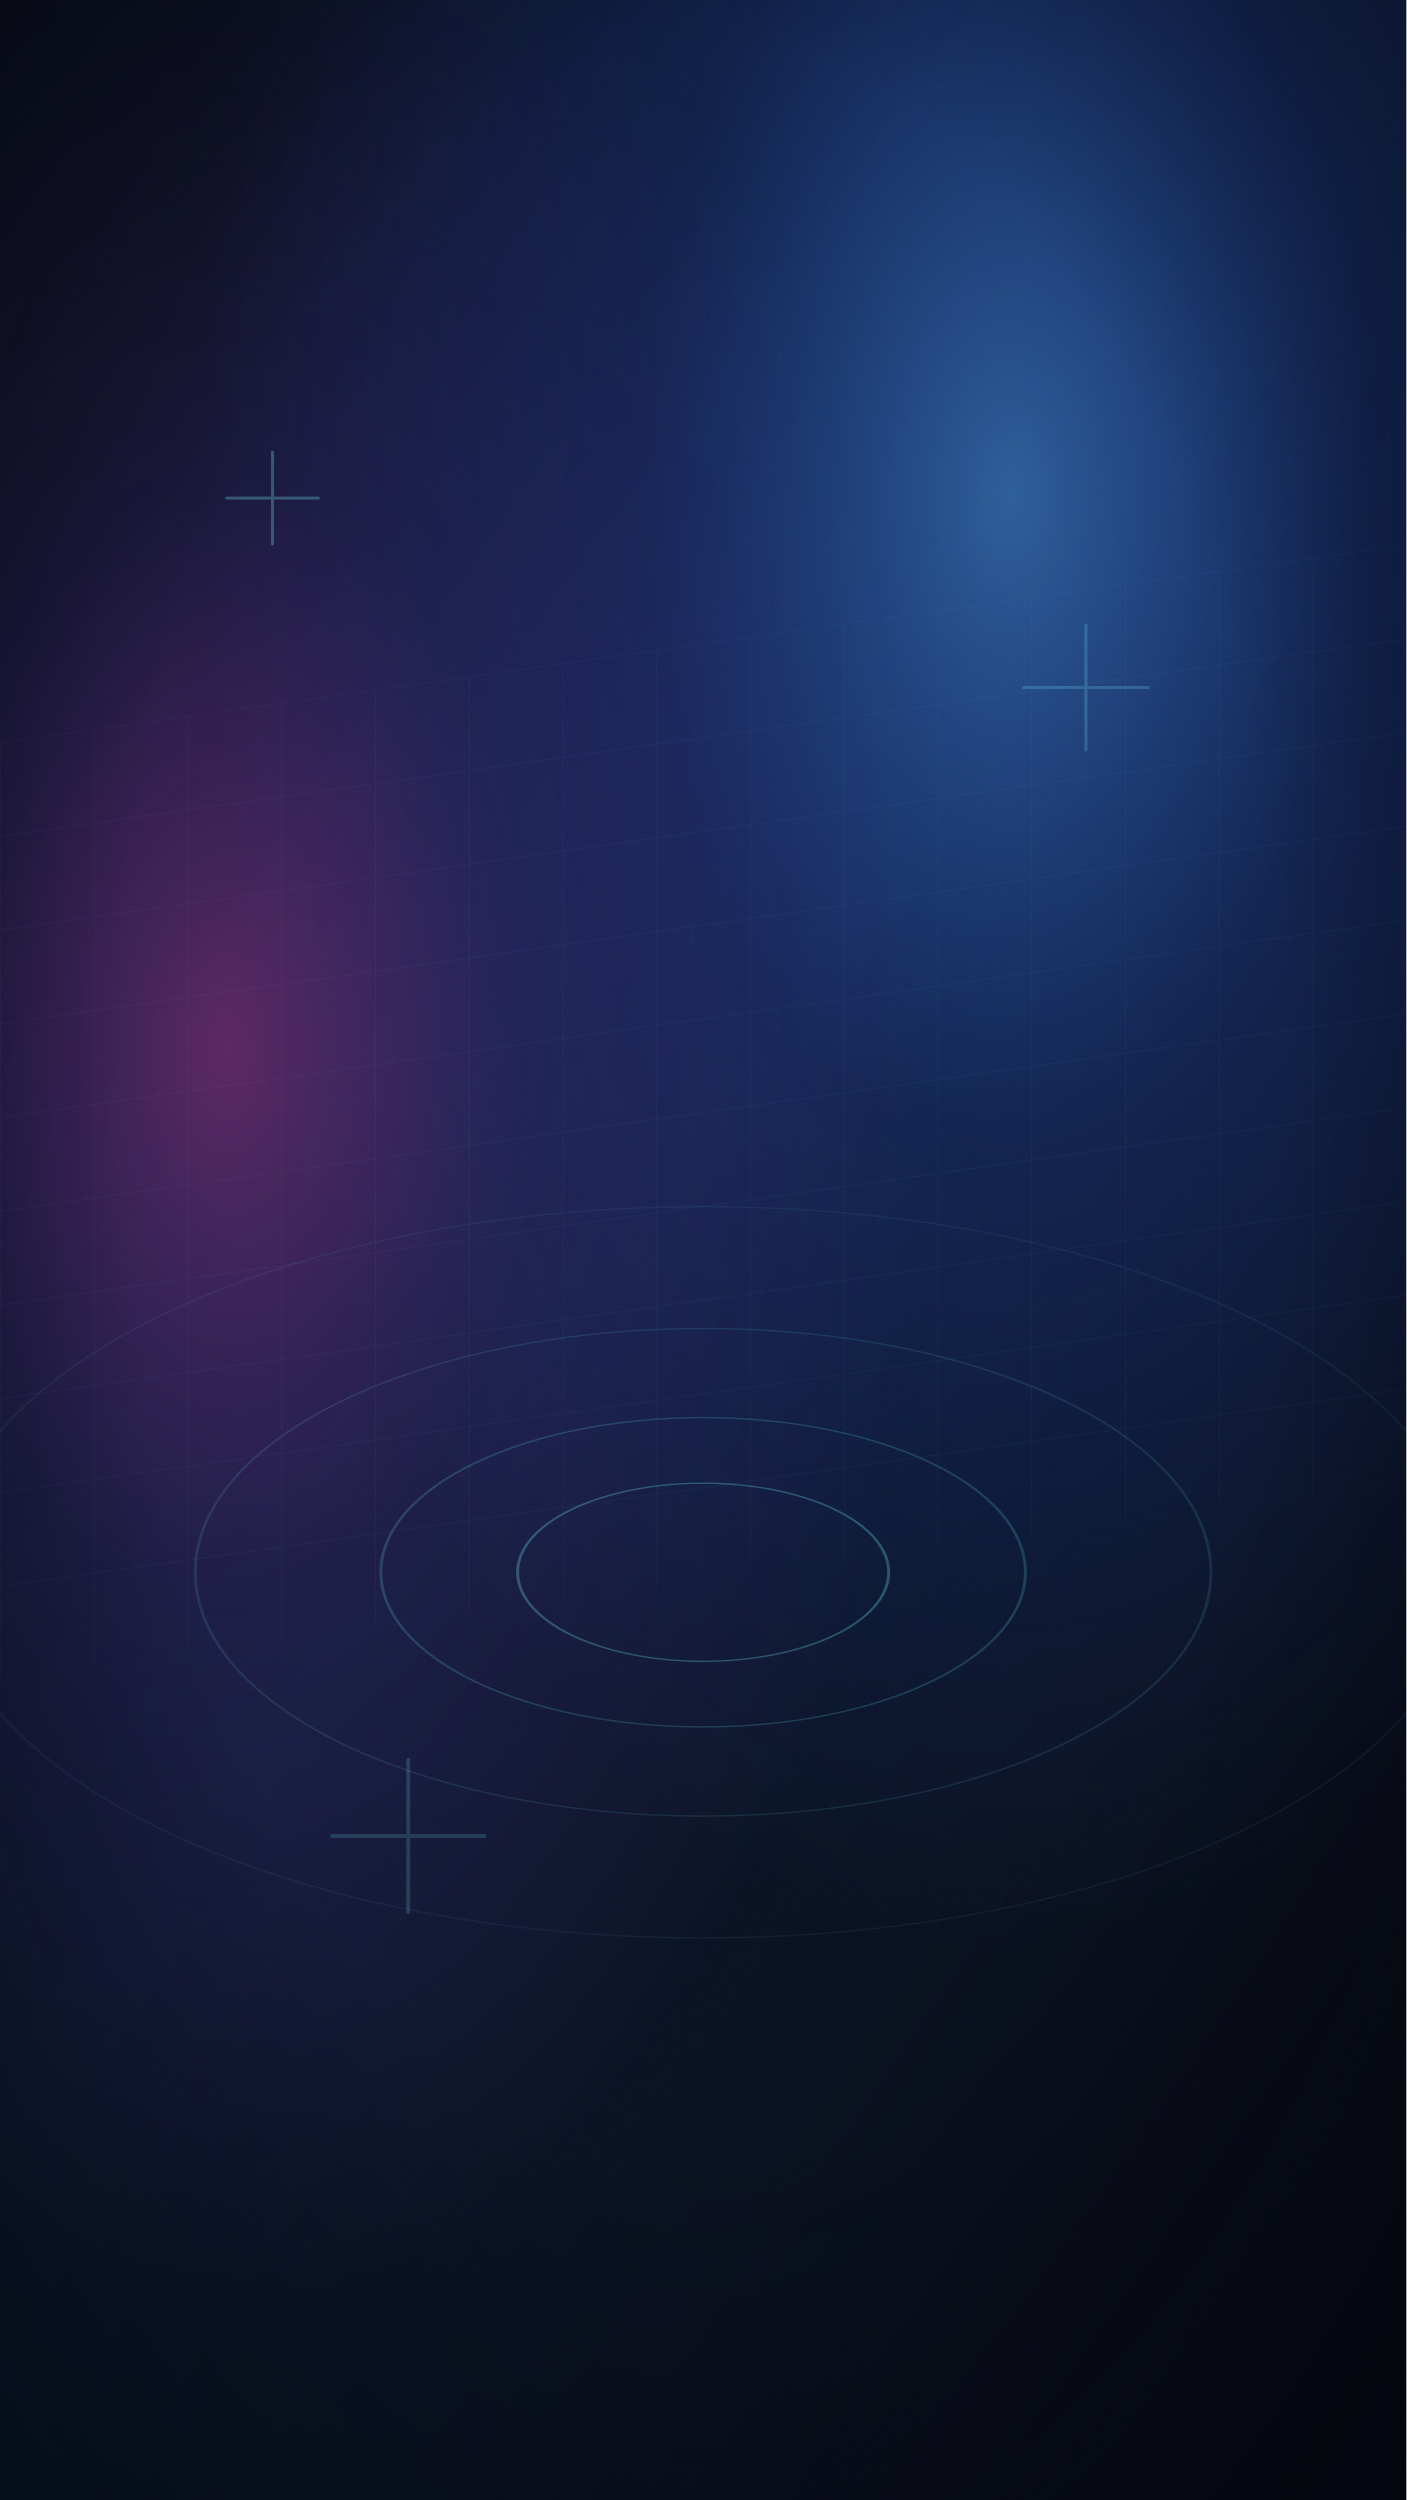
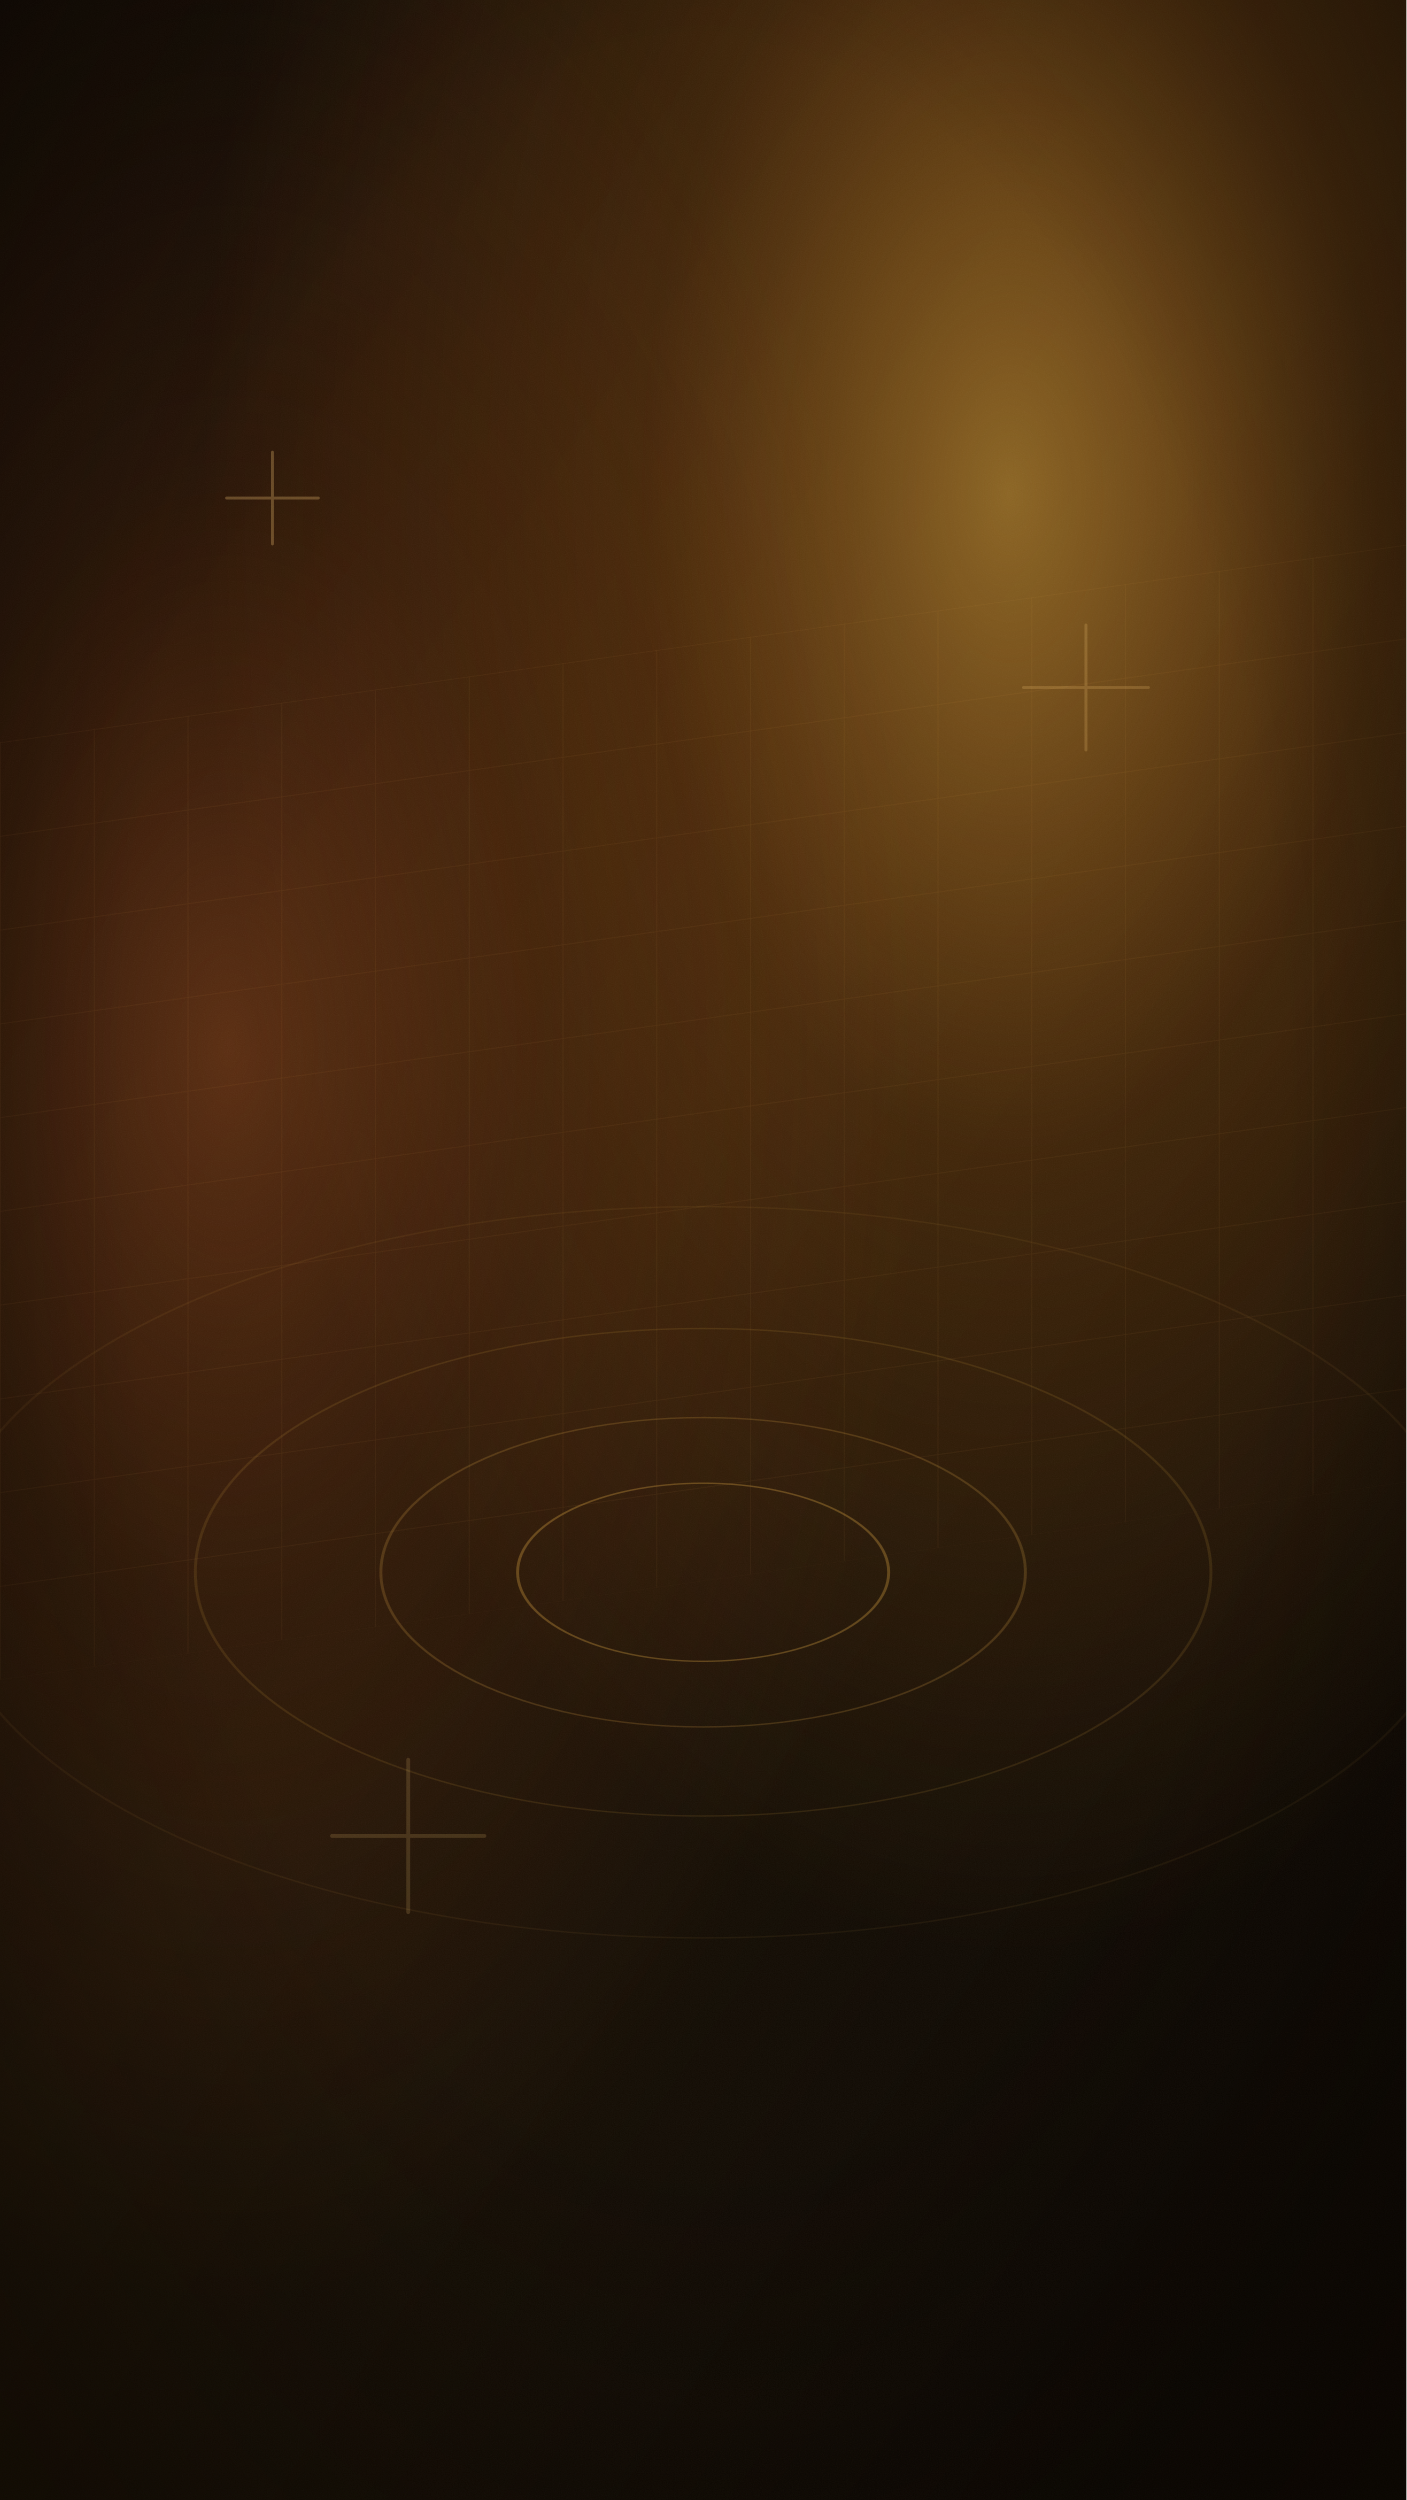
<svg xmlns="http://www.w3.org/2000/svg" viewBox="0 0 1440 2560" preserveAspectRatio="xMidYMid slice">
  <defs>
    <linearGradient id="base" x1="0" x2="0.8" y1="0" y2="1">
-       <stop offset="0" stop-color="#030914" />
-       <stop offset="0.52" stop-color="#09162d" />
-       <stop offset="1" stop-color="#050812" />
+       <stop offset="0" stop-color="#0b0703" />
+       <stop offset="0.52" stop-color="#1b1206" />
+       <stop offset="1" stop-color="#0a0602" />
    </linearGradient>
    <radialGradient id="pulse" cx="72%" cy="20%" r="58%">
-       <stop offset="0" stop-color="#4da2ff" stop-opacity="0.52" />
-       <stop offset="0.45" stop-color="#2f65ff" stop-opacity="0.18" />
-       <stop offset="1" stop-color="#2f65ff" stop-opacity="0" />
+       <stop offset="0" stop-color="#ffba44" stop-opacity="0.5" />
+       <stop offset="0.45" stop-color="#ff8e1e" stop-opacity="0.18" />
+       <stop offset="1" stop-color="#ff8e1e" stop-opacity="0" />
    </radialGradient>
    <radialGradient id="magenta" cx="16%" cy="42%" r="50%">
-       <stop offset="0" stop-color="#ff4fd8" stop-opacity="0.34" />
-       <stop offset="0.45" stop-color="#9b4dff" stop-opacity="0.12" />
-       <stop offset="1" stop-color="#9b4dff" stop-opacity="0" />
+       <stop offset="0" stop-color="#ff7a2e" stop-opacity="0.3" />
+       <stop offset="0.45" stop-color="#d65a18" stop-opacity="0.12" />
+       <stop offset="1" stop-color="#d65a18" stop-opacity="0" />
    </radialGradient>
    <linearGradient id="scan" x1="0" x2="1">
-       <stop offset="0" stop-color="#5ff7ff" stop-opacity="0" />
-       <stop offset="0.48" stop-color="#5ff7ff" stop-opacity="0.62" />
-       <stop offset="1" stop-color="#5ff7ff" stop-opacity="0" />
+       <stop offset="0" stop-color="#ffcf6a" stop-opacity="0" />
+       <stop offset="0.48" stop-color="#ffcf6a" stop-opacity="0.6" />
+       <stop offset="1" stop-color="#ffcf6a" stop-opacity="0" />
    </linearGradient>
    <pattern id="grid" width="96" height="96" patternUnits="userSpaceOnUse">
-       <path d="M96 0H0V96" fill="none" stroke="#80bfff" stroke-opacity="0.14" stroke-width="1" />
+       <path d="M96 0H0V96" fill="none" stroke="#ffb84d" stroke-opacity="0.16" stroke-width="1" />
    </pattern>
    <filter id="blur">
      <feGaussianBlur stdDeviation="8" />
    </filter>
    <filter id="grain">
      <feTurbulence baseFrequency="0.85" numOctaves="2" seed="31" type="fractalNoise" />
      <feColorMatrix type="saturate" values="0" />
      <feComponentTransfer>
        <feFuncA tableValues="0 0.1" type="table" />
      </feComponentTransfer>
    </filter>
    <radialGradient id="vignette" cx="50%" cy="44%" r="72%">
-       <stop offset="0" stop-color="#000208" stop-opacity="0" />
-       <stop offset="0.58" stop-color="#000208" stop-opacity="0" />
-       <stop offset="1" stop-color="#000208" stop-opacity="0.46" />
+       <stop offset="0" stop-color="#0a0500" stop-opacity="0" />
+       <stop offset="0.58" stop-color="#0a0500" stop-opacity="0" />
+       <stop offset="1" stop-color="#0a0500" stop-opacity="0.5" />
    </radialGradient>
  </defs>
  <rect width="1440" height="2560" fill="url(#base)" />
  <rect width="1440" height="2560" fill="url(#pulse)" />
  <rect width="1440" height="2560" fill="url(#magenta)" />
  <g transform="translate(720 1610) scale(1 0.48)" opacity="0.8">
-     <circle r="190" fill="none" stroke="#70f7ff" stroke-opacity="0.34" stroke-width="3" />
-     <circle r="330" fill="none" stroke="#70f7ff" stroke-opacity="0.22" stroke-width="3" />
-     <circle r="520" fill="none" stroke="#70f7ff" stroke-opacity="0.14" stroke-width="3" />
-     <circle r="780" fill="none" stroke="#70f7ff" stroke-opacity="0.08" stroke-width="3" />
+     <circle r="190" fill="none" stroke="#ffc24d" stroke-opacity="0.34" stroke-width="3" />
+     <circle r="330" fill="none" stroke="#ffc24d" stroke-opacity="0.22" stroke-width="3" />
+     <circle r="520" fill="none" stroke="#ffc24d" stroke-opacity="0.14" stroke-width="3" />
+     <circle r="780" fill="none" stroke="#ffc24d" stroke-opacity="0.08" stroke-width="3" />
  </g>
  <path d="M0 1020H1440" stroke="url(#scan)" stroke-width="5" opacity="0.6" filter="url(#blur)" />
  <path d="M0 1738H1440" stroke="url(#scan)" stroke-width="3" opacity="0.34" />
  <g transform="translate(0 760) skewY(-8)">
    <rect width="1440" height="960" fill="url(#grid)" opacity="0.6" />
  </g>
-   <g stroke="#7dfcff" stroke-linecap="round">
+   <g stroke="#ffce7a" stroke-linecap="round">
    <path d="M232 510h94m-47-47v94" stroke-opacity="0.28" stroke-width="3" />
    <path d="M1048 704h128m-64-64v128" stroke-opacity="0.2" stroke-width="3" />
    <path d="M340 1880h156m-78-78v156" stroke-opacity="0.16" stroke-width="4" />
  </g>
  <rect width="1440" height="2560" filter="url(#grain)" opacity="0.4" />
  <rect width="1440" height="2560" fill="url(#vignette)" />
</svg>
